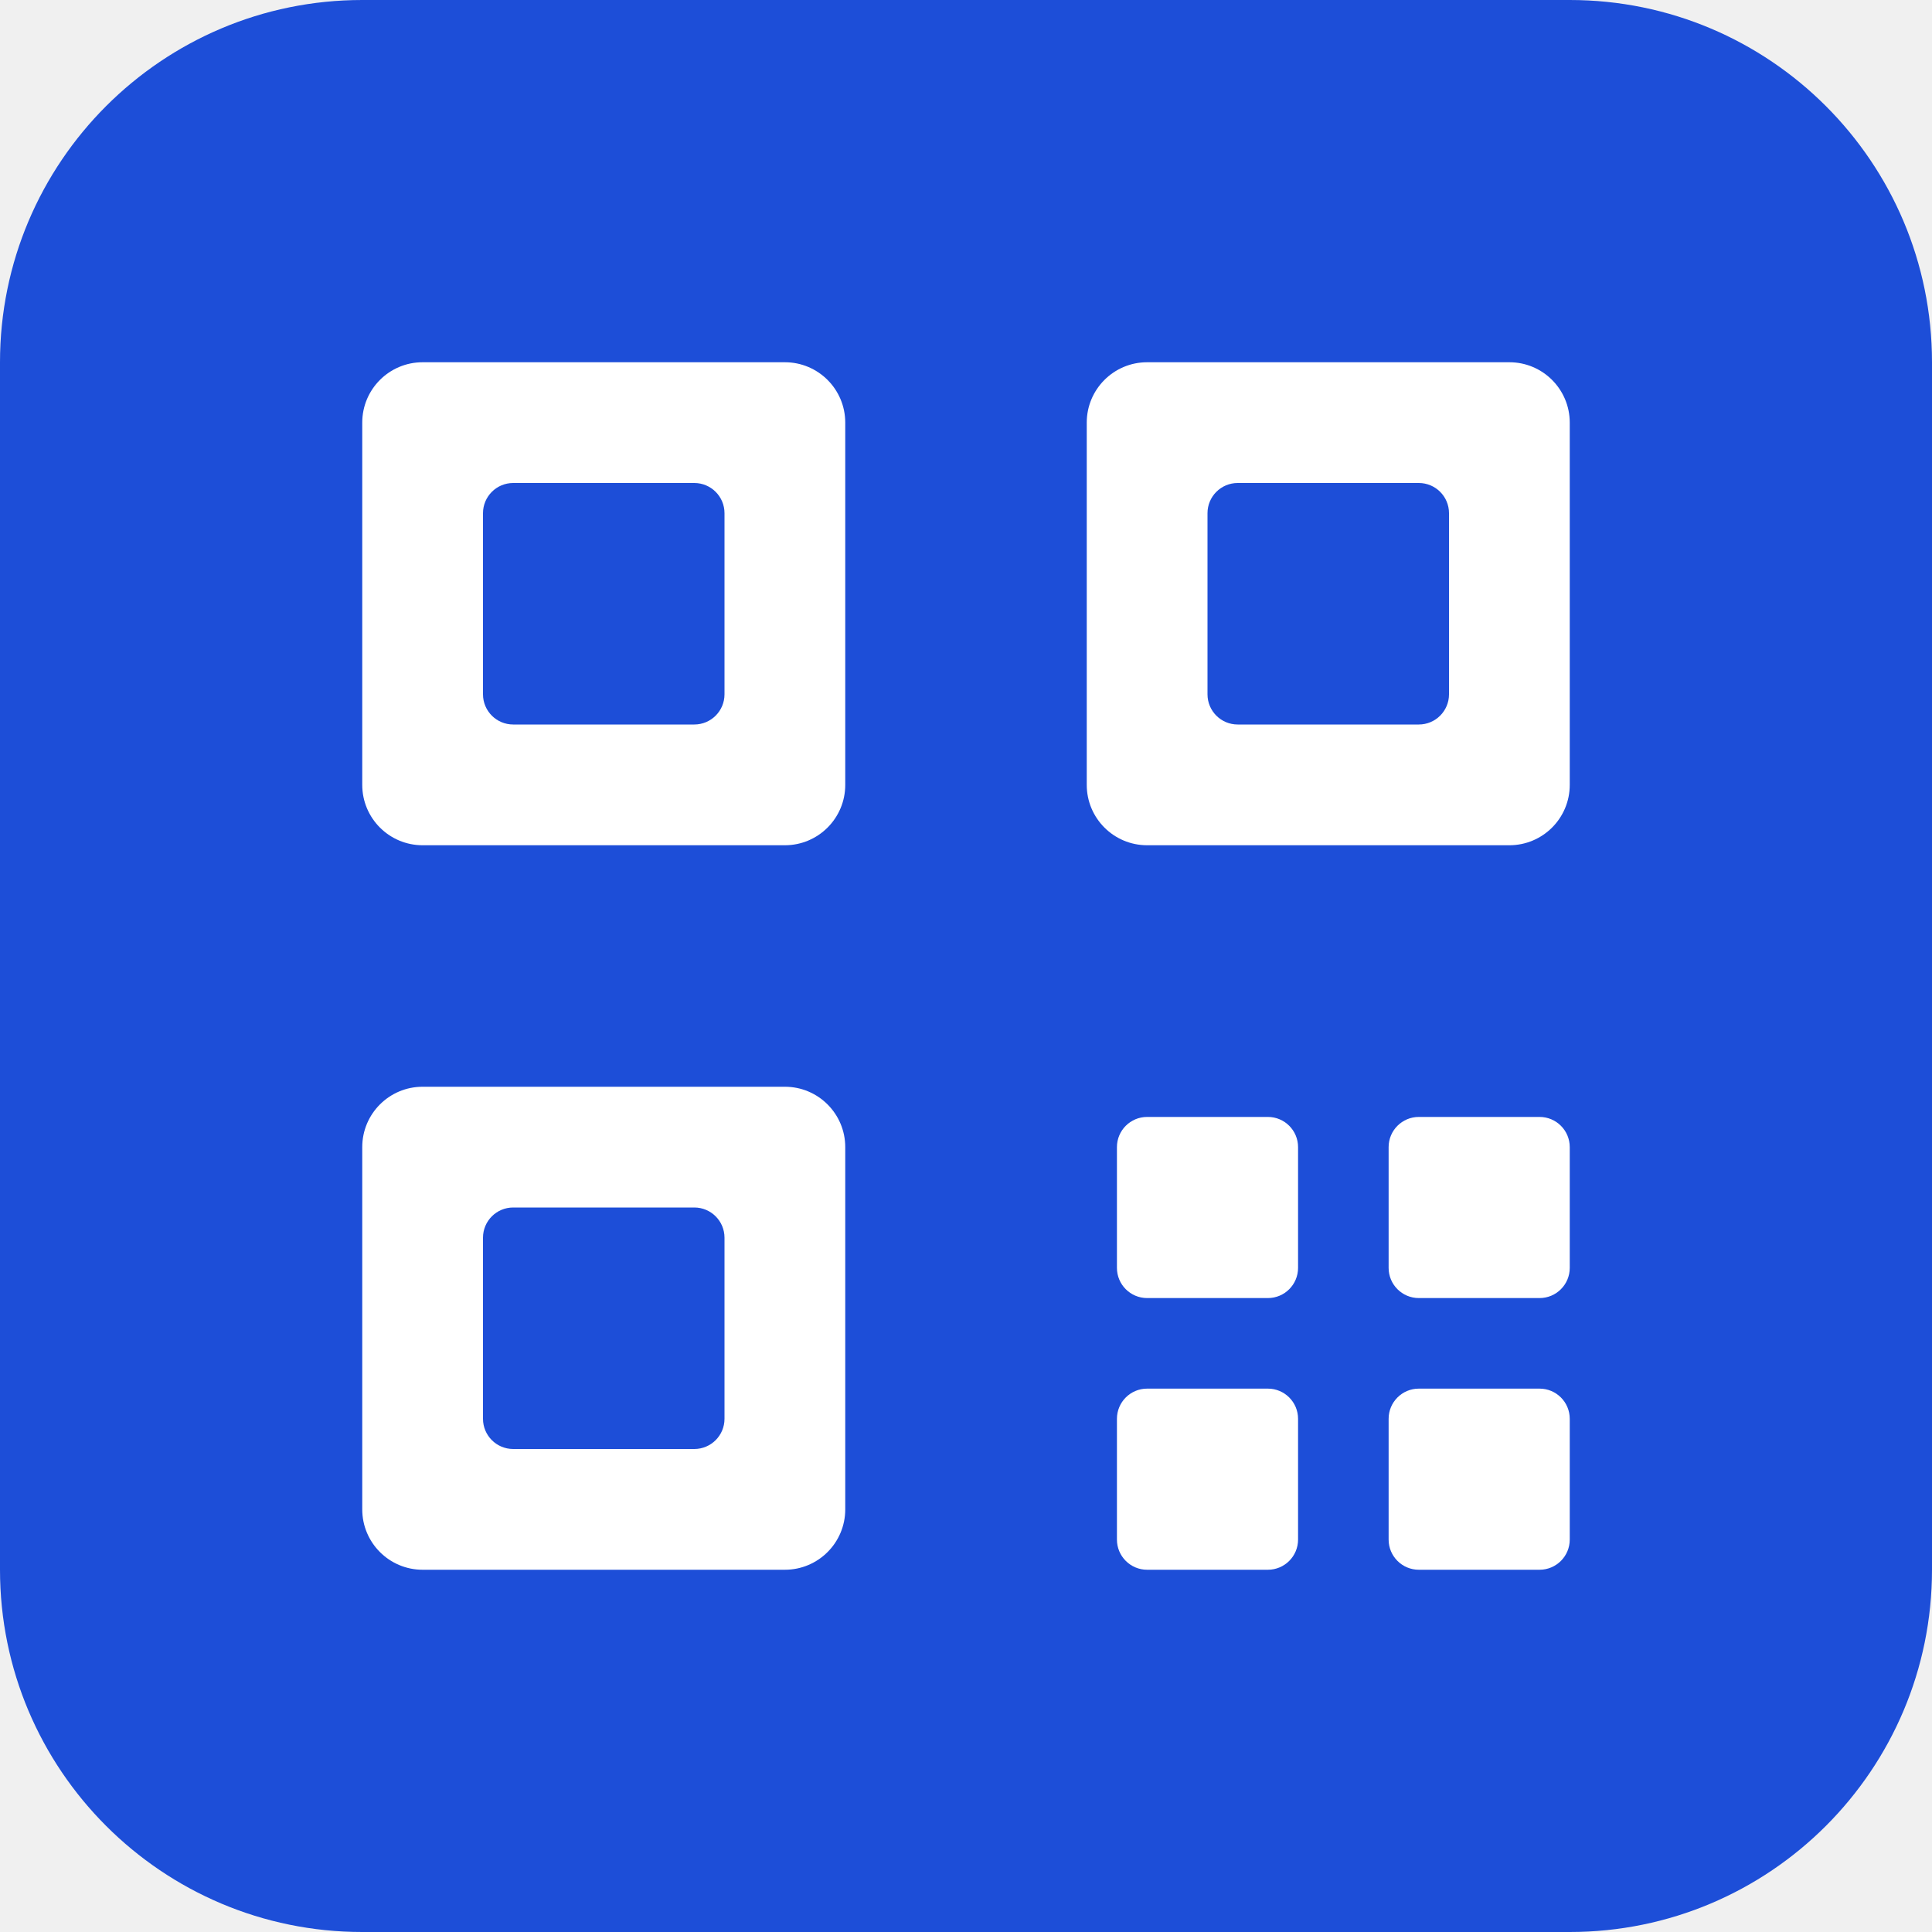
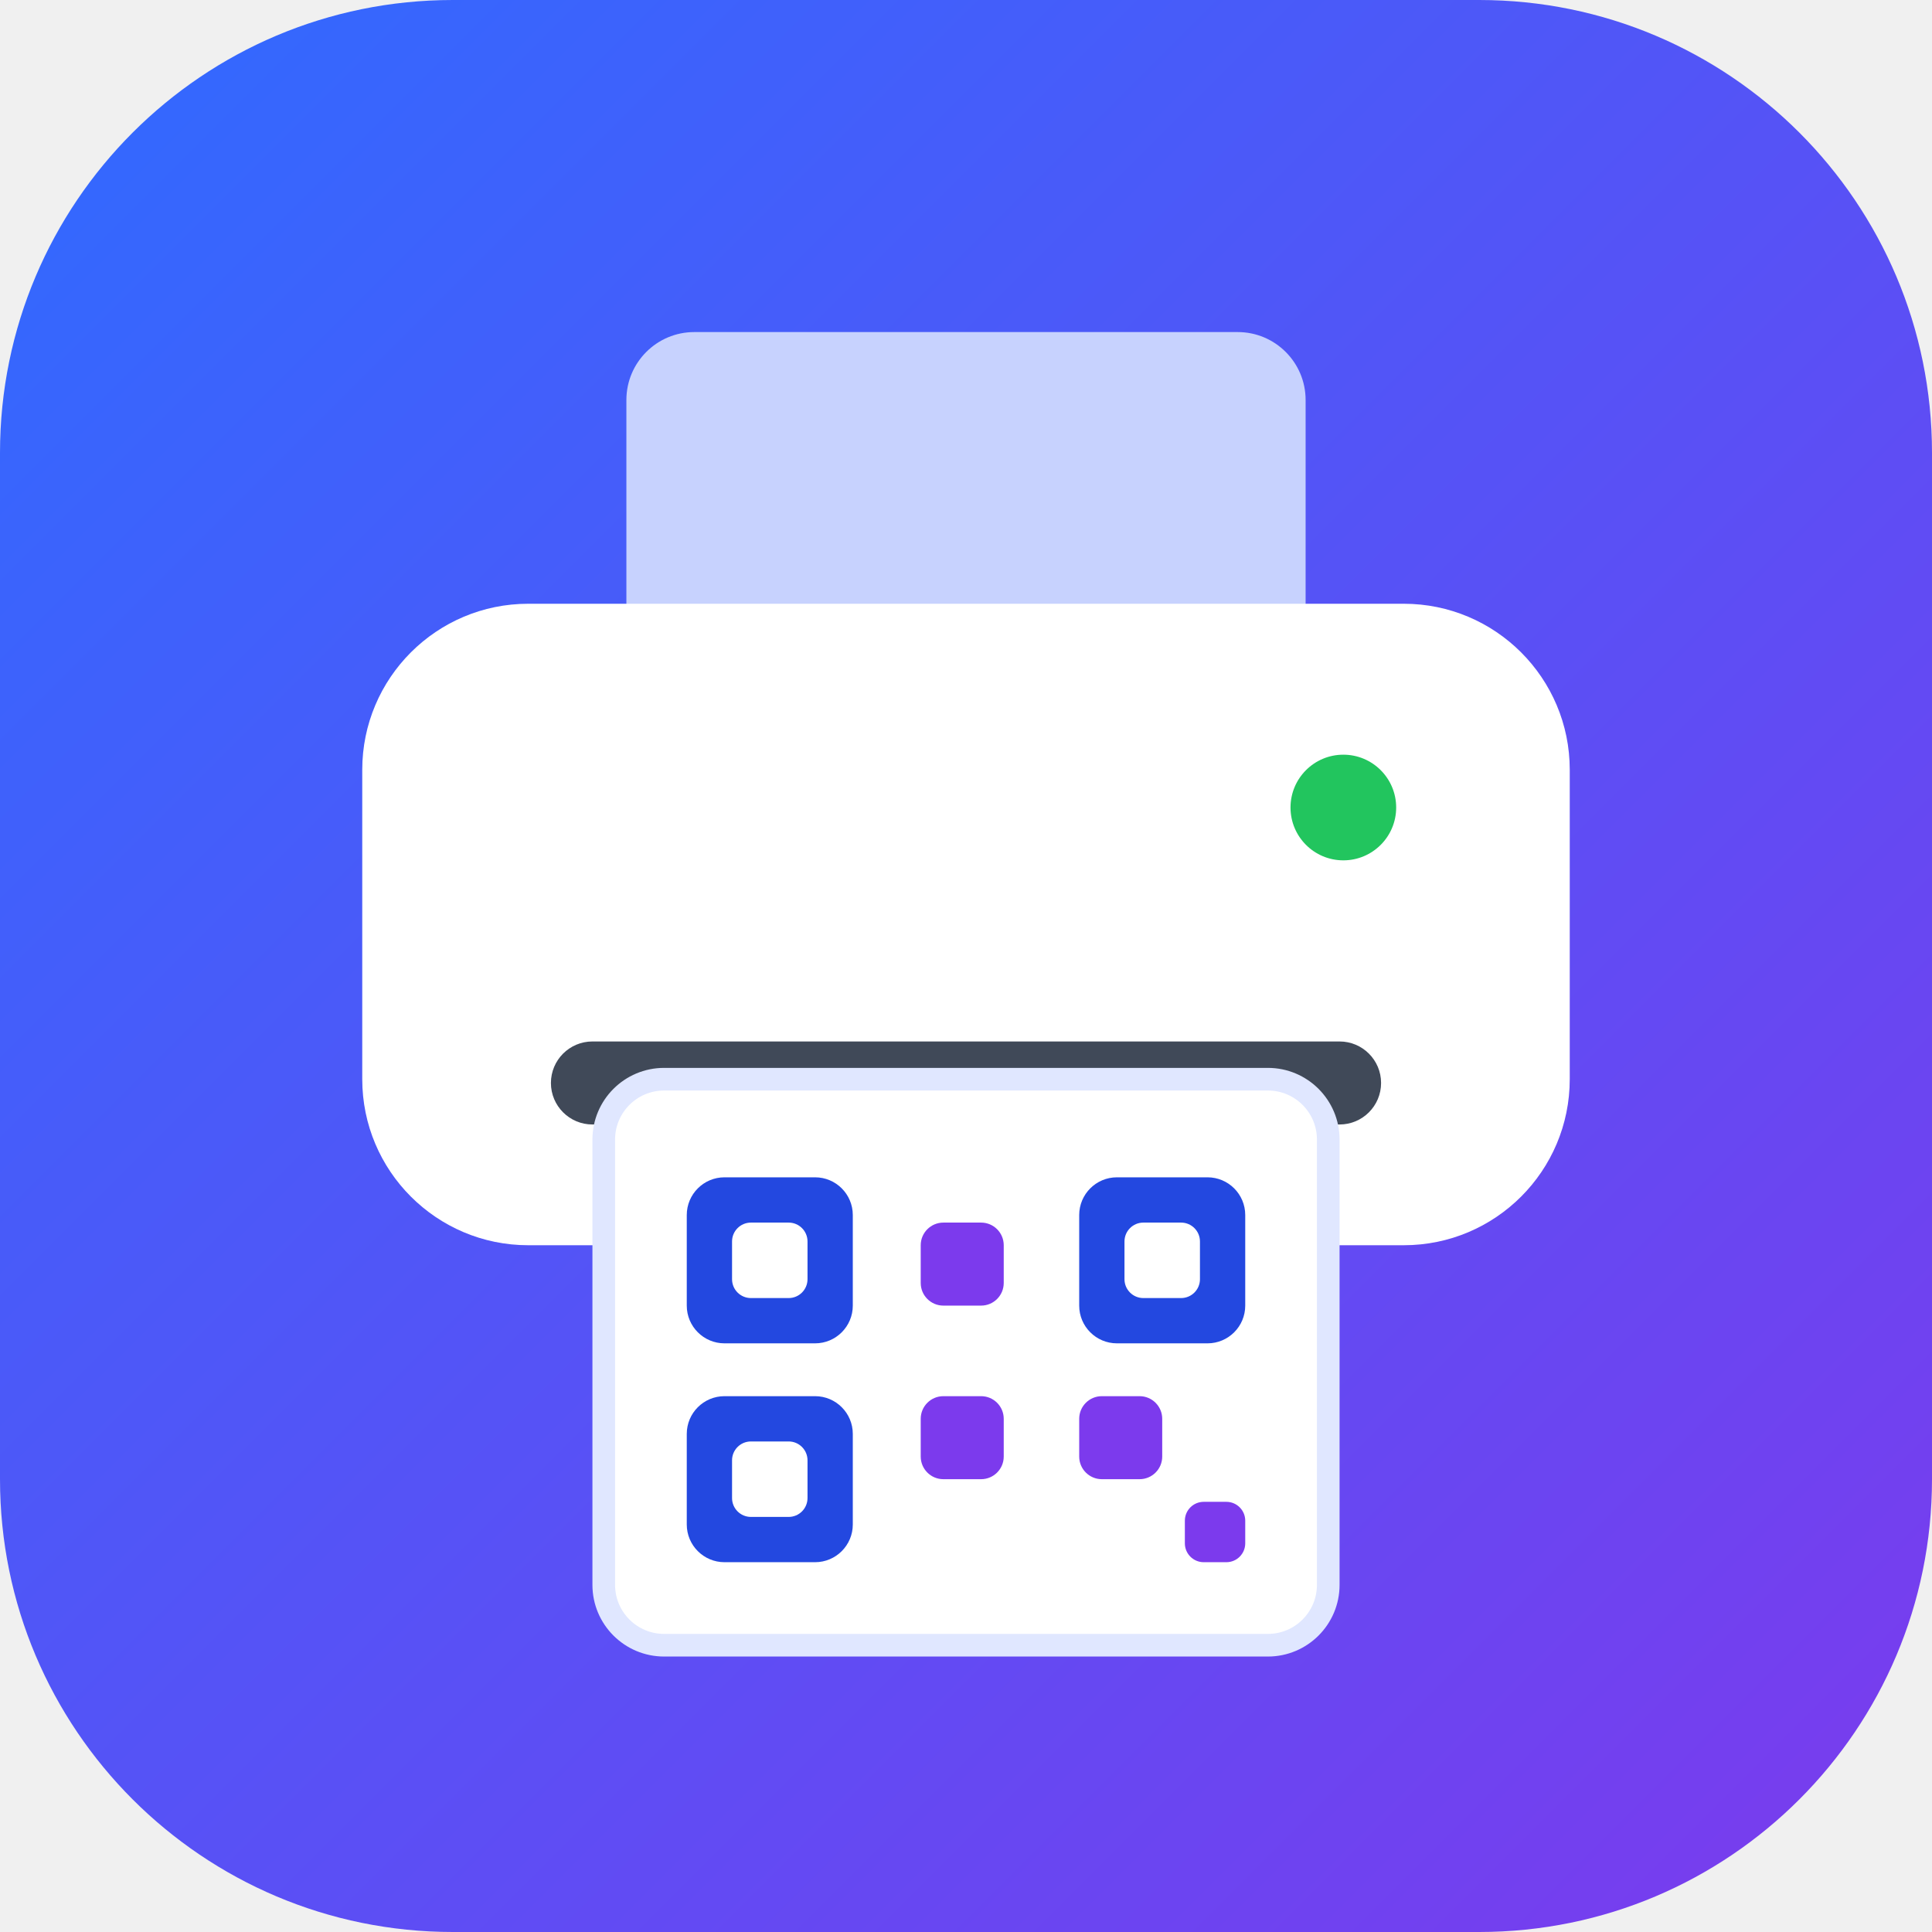
- <svg xmlns="http://www.w3.org/2000/svg" viewBox="0 0 512 512">
-   <rect width="512" height="512" rx="96" fill="#1d4ed8" />
-   <g fill="#fff">
-     <rect x="96" y="96" width="128" height="128" rx="16" />
-     <rect x="288" y="96" width="128" height="128" rx="16" />
-     <rect x="96" y="288" width="128" height="128" rx="16" />
-     <rect x="296" y="296" width="48" height="48" rx="8" />
-     <rect x="368" y="296" width="48" height="48" rx="8" />
-     <rect x="296" y="368" width="48" height="48" rx="8" />
-     <rect x="368" y="368" width="48" height="48" rx="8" />
+ <svg xmlns="http://www.w3.org/2000/svg" width="512" height="512" viewBox="0 0 512 512">
+   <defs>
+     <linearGradient id="g" x1="0" y1="0" x2="1" y2="1">
+       <stop offset="0" stop-color="#2f6bff" />
+       <stop offset="1" stop-color="#7c3aed" />
+     </linearGradient>
+   </defs>
+   <rect width="512" height="512" rx="120" fill="url(#g)" />
+   <rect x="166" y="88" width="180" height="90" rx="18" fill="#c7d2fe" />
+   <rect x="96" y="160" width="320" height="170" rx="44" fill="#ffffff" />
+   <circle cx="356" cy="214" r="14" fill="#22c55e" />
+   <rect x="146" y="276" width="220" height="22" rx="11" fill="#1e293b" opacity=".85" />
+   <rect x="160" y="286" width="192" height="150" rx="16" fill="#ffffff" stroke="#e0e7ff" stroke-width="6" />
+   <g fill="#2348e0">
+     <rect x="182" y="312" width="44" height="44" rx="10" />
+     <rect x="286" y="312" width="44" height="44" rx="10" />
+     <rect x="182" y="370" width="44" height="44" rx="10" />
  </g>
-   <g fill="#1d4ed8">
-     <rect x="128" y="128" width="64" height="64" rx="8" />
-     <rect x="320" y="128" width="64" height="64" rx="8" />
-     <rect x="128" y="320" width="64" height="64" rx="8" />
+   <g fill="#ffffff">
+     <rect x="194" y="324" width="20" height="20" rx="5" />
+     <rect x="298" y="324" width="20" height="20" rx="5" />
+     <rect x="194" y="382" width="20" height="20" rx="5" />
+   </g>
+   <g fill="#7c3aed">
+     <rect x="244" y="324" width="22" height="22" rx="6" />
+     <rect x="244" y="370" width="22" height="22" rx="6" />
+     <rect x="286" y="370" width="22" height="22" rx="6" />
+     <rect x="314" y="398" width="16" height="16" rx="5" />
  </g>
</svg>
